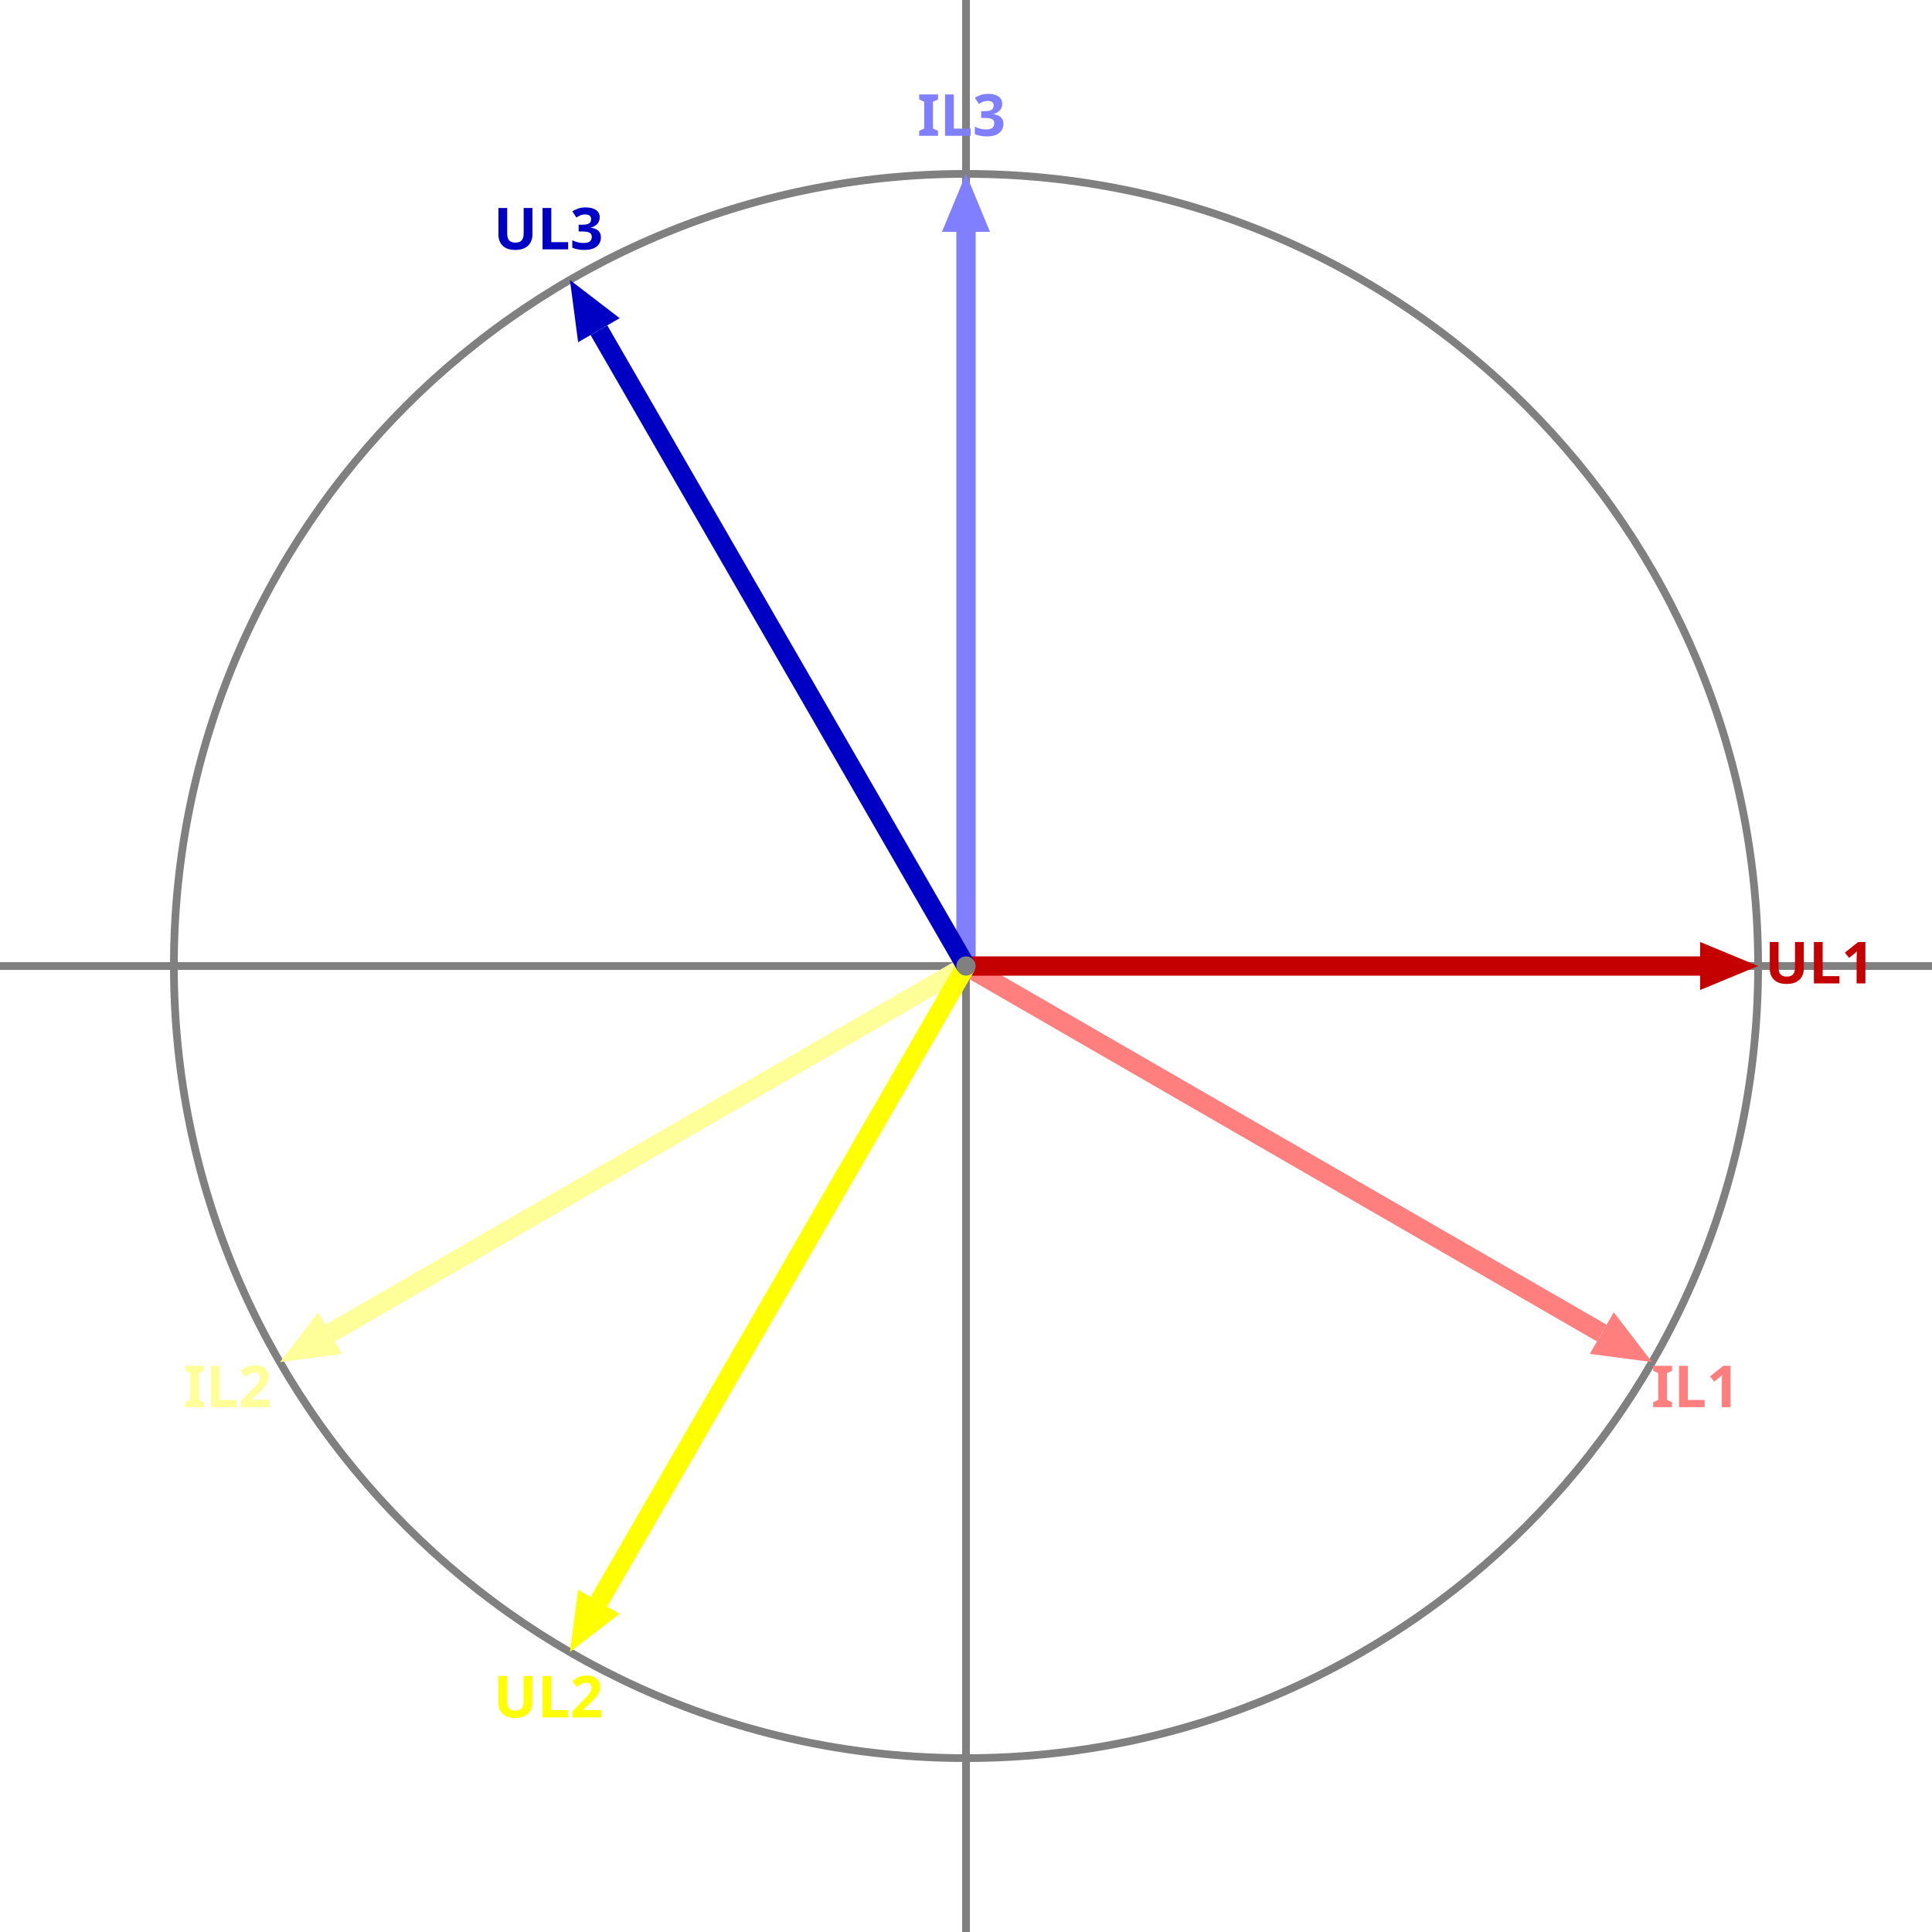
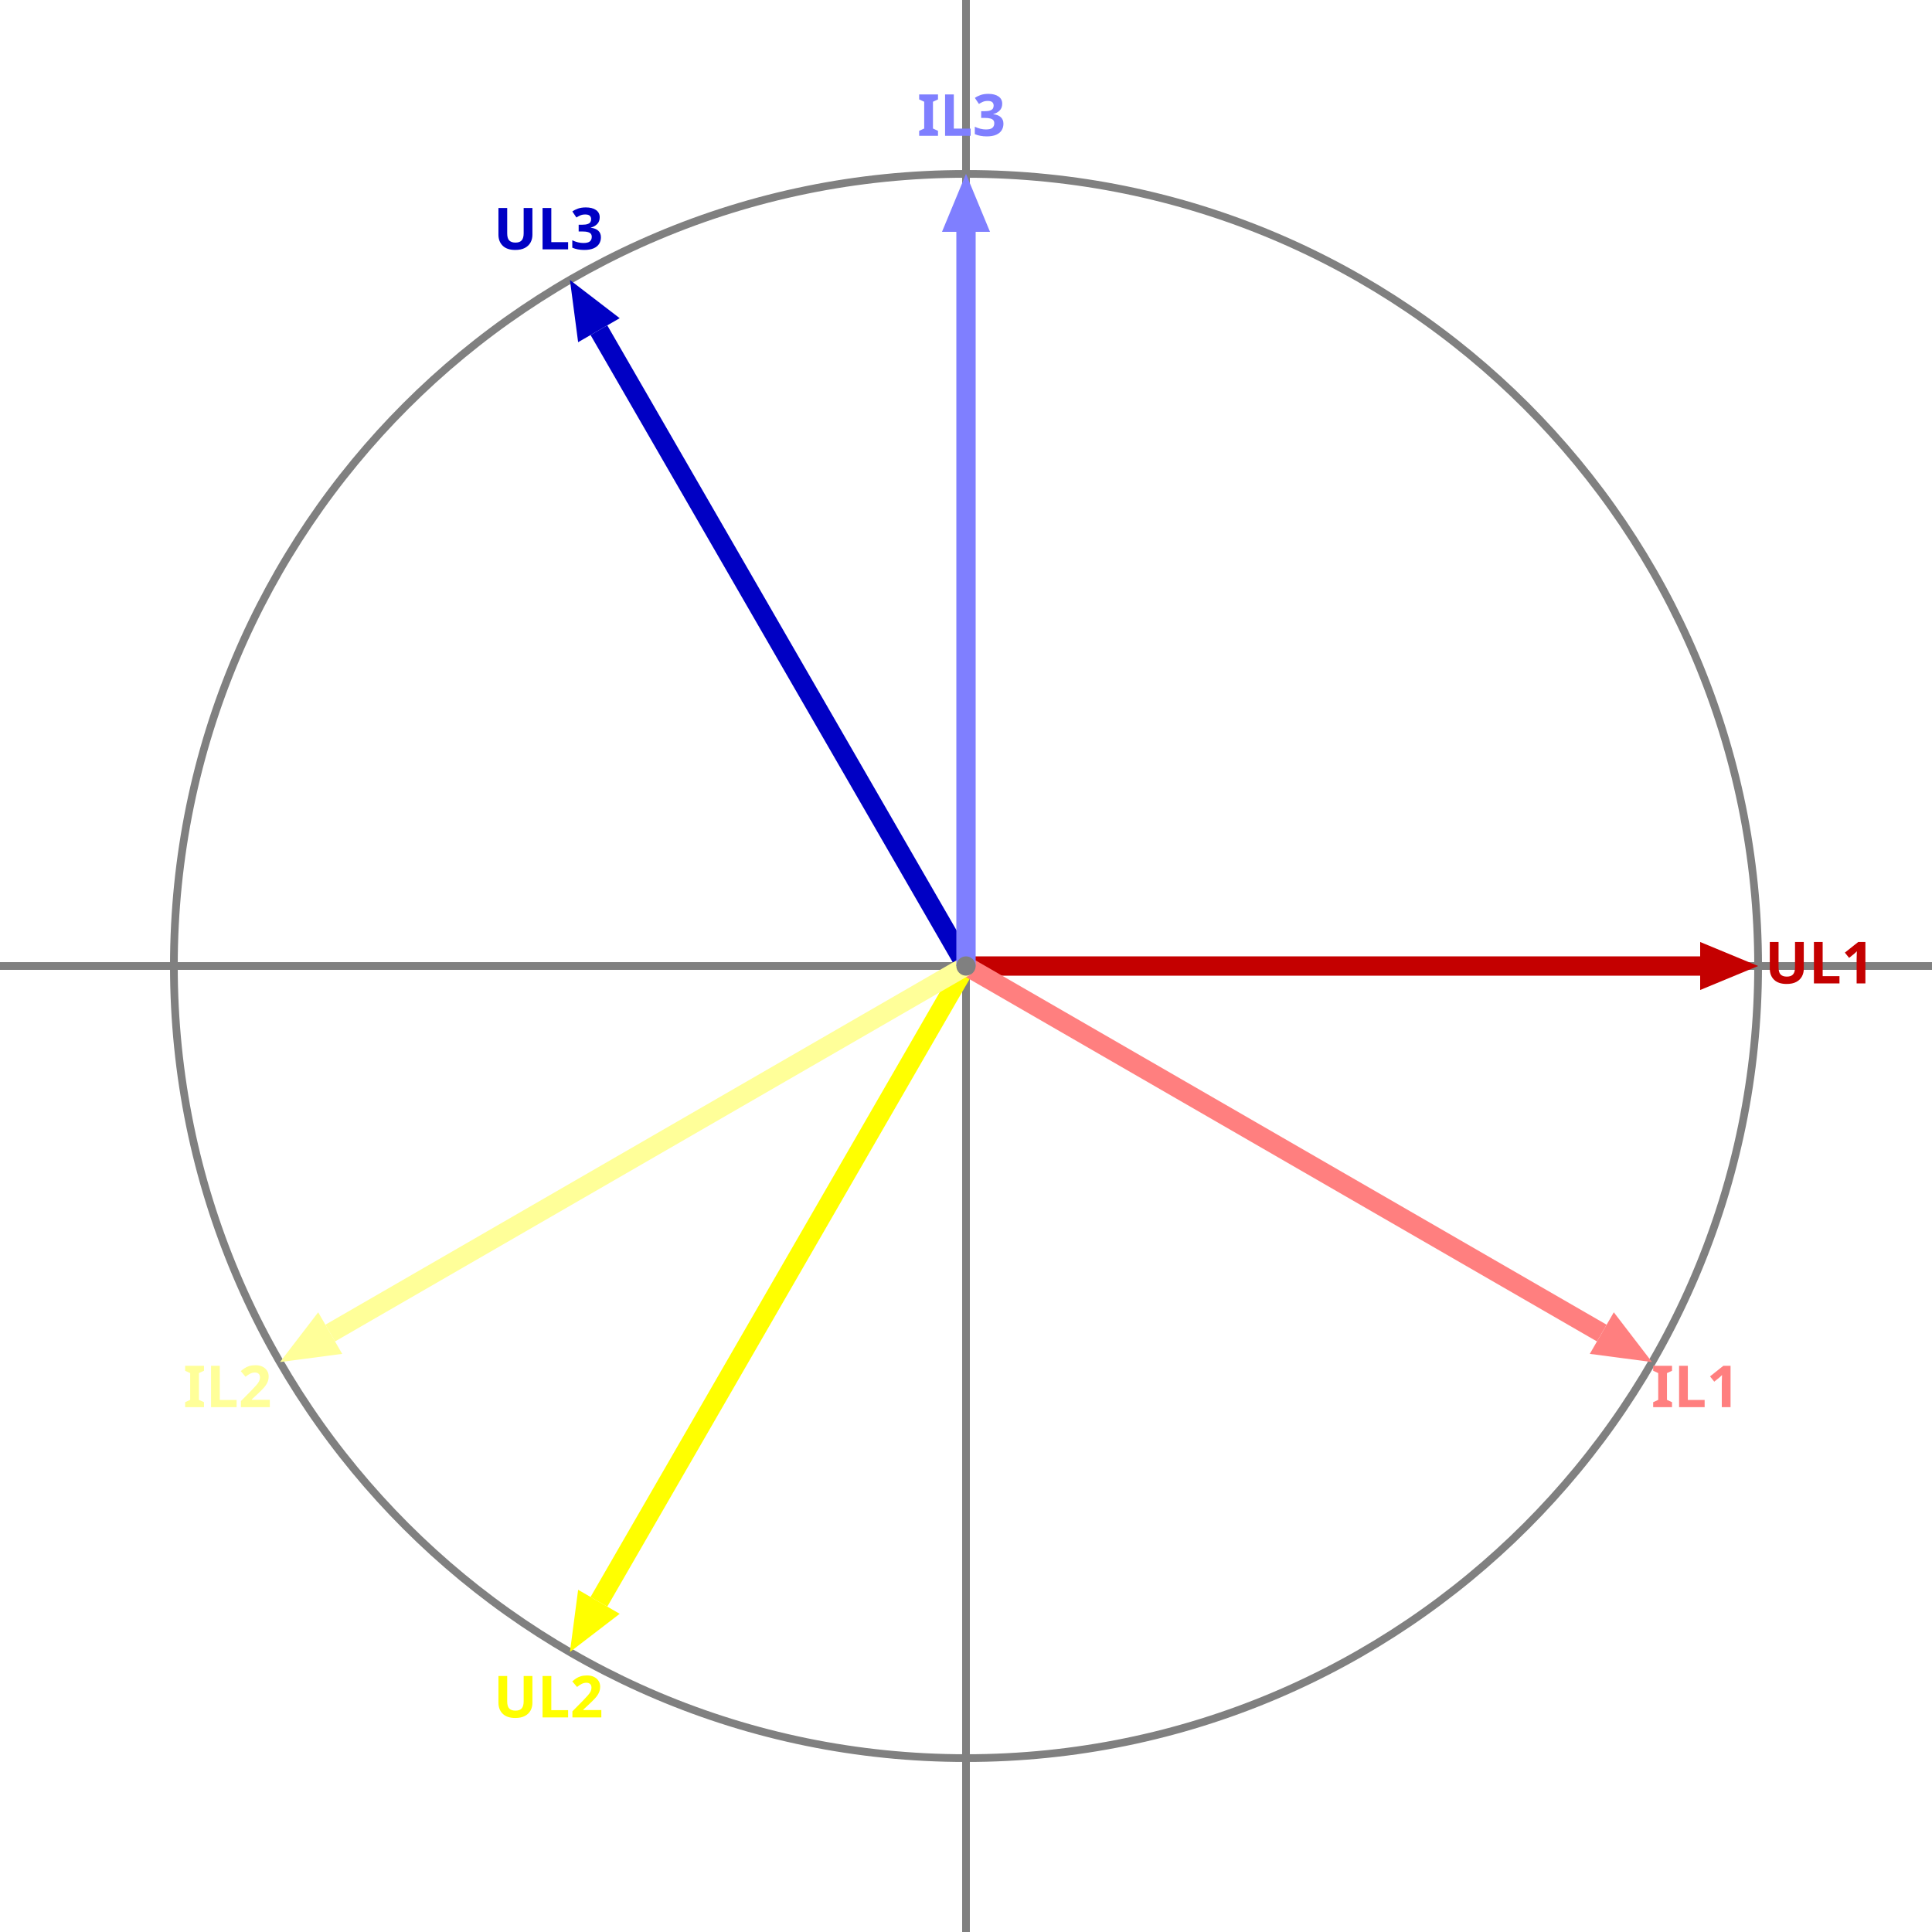
<svg xmlns="http://www.w3.org/2000/svg" width="705.556mm" height="705.556mm" viewBox="0 0 2000 2000" version="1.2" baseProfile="tiny">
  <defs>
</defs>
  <g fill="none" stroke="black" stroke-width="1" fill-rule="evenodd" stroke-linecap="square" stroke-linejoin="bevel">
    <g fill="none" stroke="#808080" stroke-opacity="1" stroke-width="8" stroke-linecap="square" stroke-linejoin="bevel" transform="matrix(1,0,0,1,0,0)" font-family="Sans" font-size="60" font-weight="570" font-style="normal">
      <polyline fill="none" vector-effect="none" points="0,1000 2000,1000 " />
      <polyline fill="none" vector-effect="none" points="1000,0 1000,2000 " />
      <path vector-effect="none" fill-rule="evenodd" d="M1820,1000 C1820,547.127 1452.87,180 1000,180 C547.127,180 180,547.127 180,1000 C180,1452.87 547.127,1820 1000,1820 C1452.87,1820 1820,1452.87 1820,1000 " />
+     </g>
+     <g fill="none" stroke="#c40000" stroke-opacity="1" stroke-width="20" stroke-linecap="square" stroke-linejoin="bevel" transform="matrix(1,0,0,1,0,0)" font-family="Sans" font-size="60" font-weight="570" font-style="normal">
+       <polyline fill="none" vector-effect="none" points="1010,1000 1750,1000 " />
+     </g>
+     <g fill="none" stroke="none" transform="matrix(1,0,0,1,0,0)" font-family="Sans" font-size="60" font-weight="570" font-style="normal">
+       <path vector-effect="none" fill-rule="evenodd" d="M1820,1000 L1760,1024.85 L1760,975.147 L1820,1000" />
+     </g>
+     <g fill="#c40000" fill-opacity="1" stroke="none" transform="matrix(1,0,0,1,0,0)" font-family="Sans" font-size="60" font-weight="570" font-style="normal">
+       <path vector-effect="none" fill-rule="evenodd" d="M1820,1000 L1760,1024.85 L1760,975.147" />
+     </g>
+     <g fill="none" stroke="#ffff00" stroke-opacity="1" stroke-width="20" stroke-linecap="square" stroke-linejoin="bevel" transform="matrix(1,0,0,1,0,0)" font-family="Sans" font-size="60" font-weight="570" font-style="normal">
+       <polyline fill="none" vector-effect="none" points="995,1008.66 625,1649.52 " />
+     </g>
+     <g fill="none" stroke="none" transform="matrix(1,0,0,1,0,0)" font-family="Sans" font-size="60" font-weight="570" font-style="normal">
+       <path vector-effect="none" fill-rule="evenodd" d="M590,1710.14 L598.477,1645.75 L641.523,1670.61 L590,1710.14" />
+     </g>
+     <g fill="#ffff00" fill-opacity="1" stroke="none" transform="matrix(1,0,0,1,0,0)" font-family="Sans" font-size="60" font-weight="570" font-style="normal">
+       <path vector-effect="none" fill-rule="evenodd" d="M590,1710.14 L598.477,1645.75 L641.523,1670.61" />
+     </g>
+     <g fill="none" stroke="#0000c4" stroke-opacity="1" stroke-width="20" stroke-linecap="square" stroke-linejoin="bevel" transform="matrix(1,0,0,1,0,0)" font-family="Sans" font-size="60" font-weight="570" font-style="normal">
+       <polyline fill="none" vector-effect="none" points="995,991.34 625,350.481 " />
+     </g>
+     <g fill="none" stroke="none" transform="matrix(1,0,0,1,0,0)" font-family="Sans" font-size="60" font-weight="570" font-style="normal">
+       <path vector-effect="none" fill-rule="evenodd" d="M590,289.859 L641.523,329.394 L598.477,354.247 L590,289.859" />
+     </g>
+     <g fill="#0000c4" fill-opacity="1" stroke="none" transform="matrix(1,0,0,1,0,0)" font-family="Sans" font-size="60" font-weight="570" font-style="normal">
+       <path vector-effect="none" fill-rule="evenodd" d="M590,289.859 L641.523,329.394 L598.477,354.247" />
    </g>
    <g fill="none" stroke="#ff7f7f" stroke-opacity="1" stroke-width="20" stroke-linecap="square" stroke-linejoin="bevel" transform="matrix(1,0,0,1,0,0)" font-family="Sans" font-size="60" font-weight="570" font-style="normal">
      <polyline fill="none" vector-effect="none" points="1008.66,1005 1649.52,1375 " />
    </g>
    <g fill="none" stroke="none" transform="matrix(1,0,0,1,0,0)" font-family="Sans" font-size="60" font-weight="570" font-style="normal">
      <path vector-effect="none" fill-rule="evenodd" d="M1710.14,1410 L1645.75,1401.52 L1670.61,1358.48 L1710.14,1410" />
    </g>
    <g fill="#ff7f7f" fill-opacity="1" stroke="none" transform="matrix(1,0,0,1,0,0)" font-family="Sans" font-size="60" font-weight="570" font-style="normal">
      <path vector-effect="none" fill-rule="evenodd" d="M1710.14,1410 L1645.75,1401.52 L1670.61,1358.48" />
    </g>
    <g fill="none" stroke="#ffff99" stroke-opacity="1" stroke-width="20" stroke-linecap="square" stroke-linejoin="bevel" transform="matrix(1,0,0,1,0,0)" font-family="Sans" font-size="60" font-weight="570" font-style="normal">
      <polyline fill="none" vector-effect="none" points="991.34,1005 350.481,1375 " />
    </g>
    <g fill="none" stroke="none" transform="matrix(1,0,0,1,0,0)" font-family="Sans" font-size="60" font-weight="570" font-style="normal">
      <path vector-effect="none" fill-rule="evenodd" d="M289.859,1410 L329.394,1358.48 L354.247,1401.52 L289.859,1410" />
    </g>
    <g fill="#ffff99" fill-opacity="1" stroke="none" transform="matrix(1,0,0,1,0,0)" font-family="Sans" font-size="60" font-weight="570" font-style="normal">
      <path vector-effect="none" fill-rule="evenodd" d="M289.859,1410 L329.394,1358.48 L354.247,1401.52" />
    </g>
    <g fill="none" stroke="#7f7fff" stroke-opacity="1" stroke-width="20" stroke-linecap="square" stroke-linejoin="bevel" transform="matrix(1,0,0,1,0,0)" font-family="Sans" font-size="60" font-weight="570" font-style="normal">
      <polyline fill="none" vector-effect="none" points="1000,990 1000,250 " />
    </g>
    <g fill="none" stroke="none" transform="matrix(1,0,0,1,0,0)" font-family="Sans" font-size="60" font-weight="570" font-style="normal">
      <path vector-effect="none" fill-rule="evenodd" d="M1000,180 L1024.85,240 L975.147,240 L1000,180" />
    </g>
    <g fill="#7f7fff" fill-opacity="1" stroke="none" transform="matrix(1,0,0,1,0,0)" font-family="Sans" font-size="60" font-weight="570" font-style="normal">
      <path vector-effect="none" fill-rule="evenodd" d="M1000,180 L1024.85,240 L975.147,240" />
    </g>
-     <g fill="none" stroke="#c40000" stroke-opacity="1" stroke-width="20" stroke-linecap="square" stroke-linejoin="bevel" transform="matrix(1,0,0,1,0,0)" font-family="Sans" font-size="60" font-weight="570" font-style="normal">
-       <polyline fill="none" vector-effect="none" points="1010,1000 1750,1000 " />
-     </g>
-     <g fill="none" stroke="none" transform="matrix(1,0,0,1,0,0)" font-family="Sans" font-size="60" font-weight="570" font-style="normal">
-       <path vector-effect="none" fill-rule="evenodd" d="M1820,1000 L1760,1024.85 L1760,975.147 L1820,1000" />
-     </g>
-     <g fill="#c40000" fill-opacity="1" stroke="none" transform="matrix(1,0,0,1,0,0)" font-family="Sans" font-size="60" font-weight="570" font-style="normal">
-       <path vector-effect="none" fill-rule="evenodd" d="M1820,1000 L1760,1024.85 L1760,975.147" />
-     </g>
-     <g fill="none" stroke="#ffff00" stroke-opacity="1" stroke-width="20" stroke-linecap="square" stroke-linejoin="bevel" transform="matrix(1,0,0,1,0,0)" font-family="Sans" font-size="60" font-weight="570" font-style="normal">
-       <polyline fill="none" vector-effect="none" points="995,1008.66 625,1649.52 " />
-     </g>
-     <g fill="none" stroke="none" transform="matrix(1,0,0,1,0,0)" font-family="Sans" font-size="60" font-weight="570" font-style="normal">
-       <path vector-effect="none" fill-rule="evenodd" d="M590,1710.14 L598.477,1645.75 L641.523,1670.61 L590,1710.14" />
-     </g>
-     <g fill="#ffff00" fill-opacity="1" stroke="none" transform="matrix(1,0,0,1,0,0)" font-family="Sans" font-size="60" font-weight="570" font-style="normal">
-       <path vector-effect="none" fill-rule="evenodd" d="M590,1710.14 L598.477,1645.75 L641.523,1670.61" />
-     </g>
-     <g fill="none" stroke="#0000c4" stroke-opacity="1" stroke-width="20" stroke-linecap="square" stroke-linejoin="bevel" transform="matrix(1,0,0,1,0,0)" font-family="Sans" font-size="60" font-weight="570" font-style="normal">
-       <polyline fill="none" vector-effect="none" points="995,991.34 625,350.481 " />
-     </g>
-     <g fill="none" stroke="none" transform="matrix(1,0,0,1,0,0)" font-family="Sans" font-size="60" font-weight="570" font-style="normal">
-       <path vector-effect="none" fill-rule="evenodd" d="M590,289.859 L641.523,329.394 L598.477,354.247 L590,289.859" />
-     </g>
-     <g fill="#0000c4" fill-opacity="1" stroke="none" transform="matrix(1,0,0,1,0,0)" font-family="Sans" font-size="60" font-weight="570" font-style="normal">
-       <path vector-effect="none" fill-rule="evenodd" d="M590,289.859 L641.523,329.394 L598.477,354.247" />
-     </g>
    <g fill="none" stroke="#c40000" stroke-opacity="1" stroke-width="1" stroke-linecap="square" stroke-linejoin="bevel" transform="matrix(1,0,0,1,0,0)" font-family="Sans" font-size="60" font-weight="570" font-style="normal">
      <text fill="#c40000" fill-opacity="1" stroke="none" xml:space="preserve" x="1827" y="1018" font-family="Sans" font-size="60" font-weight="570" font-style="normal">UL1</text>
    </g>
    <g fill="none" stroke="#ffff00" stroke-opacity="1" stroke-width="1" stroke-linecap="square" stroke-linejoin="bevel" transform="matrix(1,0,0,1,0,0)" font-family="Sans" font-size="60" font-weight="570" font-style="normal">
      <text fill="#ffff00" fill-opacity="1" stroke="none" xml:space="preserve" x="510.891" y="1777.85" font-family="Sans" font-size="60" font-weight="570" font-style="normal">UL2</text>
    </g>
    <g fill="none" stroke="#0000c4" stroke-opacity="1" stroke-width="1" stroke-linecap="square" stroke-linejoin="bevel" transform="matrix(1,0,0,1,0,0)" font-family="Sans" font-size="60" font-weight="570" font-style="normal">
      <text fill="#0000c4" fill-opacity="1" stroke="none" xml:space="preserve" x="510.891" y="258.149" font-family="Sans" font-size="60" font-weight="570" font-style="normal">UL3</text>
    </g>
    <g fill="none" stroke="#ff7f7f" stroke-opacity="1" stroke-width="1" stroke-linecap="square" stroke-linejoin="bevel" transform="matrix(1,0,0,1,0,0)" font-family="Sans" font-size="60" font-weight="570" font-style="normal">
      <text fill="#ff7f7f" fill-opacity="1" stroke="none" xml:space="preserve" x="1709.44" y="1456.7" font-family="Sans" font-size="60" font-weight="570" font-style="normal">IL1</text>
    </g>
    <g fill="none" stroke="#ffff99" stroke-opacity="1" stroke-width="1" stroke-linecap="square" stroke-linejoin="bevel" transform="matrix(1,0,0,1,0,0)" font-family="Sans" font-size="60" font-weight="570" font-style="normal">
      <text fill="#ffff99" fill-opacity="1" stroke="none" xml:space="preserve" x="189.734" y="1456.7" font-family="Sans" font-size="60" font-weight="570" font-style="normal">IL2</text>
    </g>
    <g fill="none" stroke="#7f7fff" stroke-opacity="1" stroke-width="1" stroke-linecap="square" stroke-linejoin="bevel" transform="matrix(1,0,0,1,0,0)" font-family="Sans" font-size="60" font-weight="570" font-style="normal">
      <text fill="#7f7fff" fill-opacity="1" stroke="none" xml:space="preserve" x="949.594" y="140.6" font-family="Sans" font-size="60" font-weight="570" font-style="normal">IL3</text>
    </g>
    <g fill="#808080" fill-opacity="1" stroke="none" transform="matrix(1,0,0,1,0,0)" font-family="Sans" font-size="60" font-weight="570" font-style="normal">
      <circle cx="1000" cy="1000" r="10" />
    </g>
  </g>
</svg>
